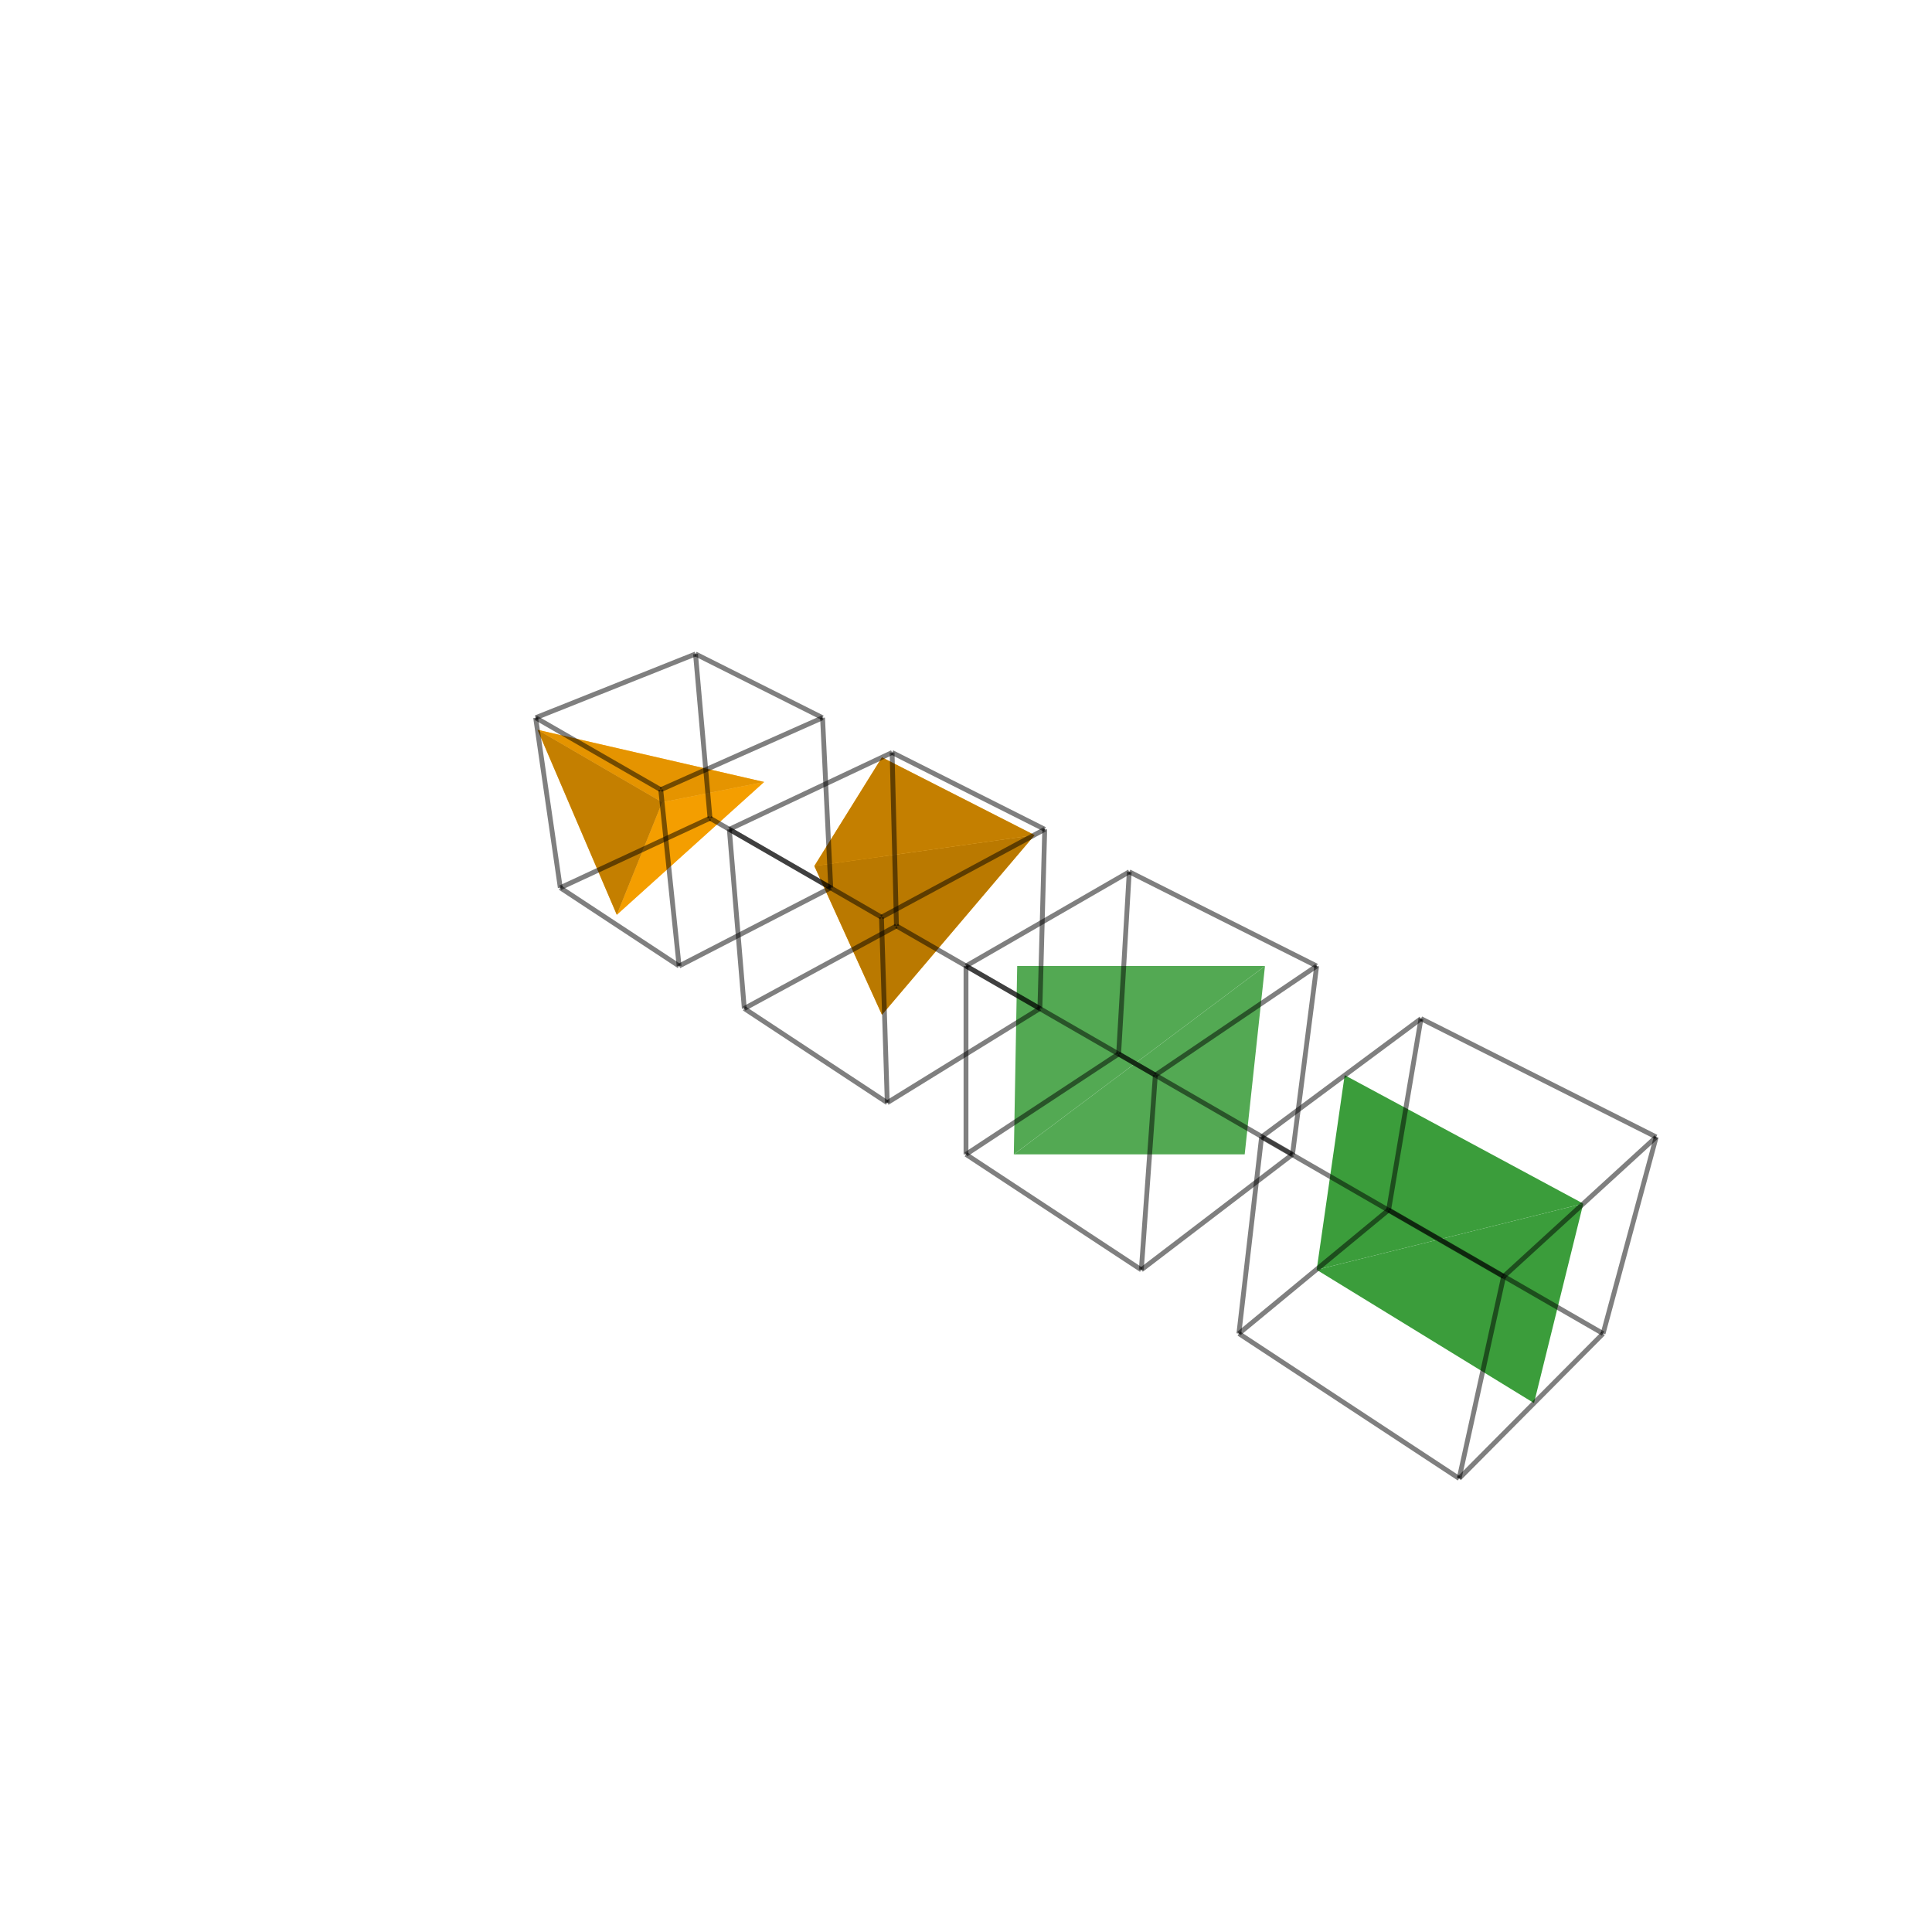
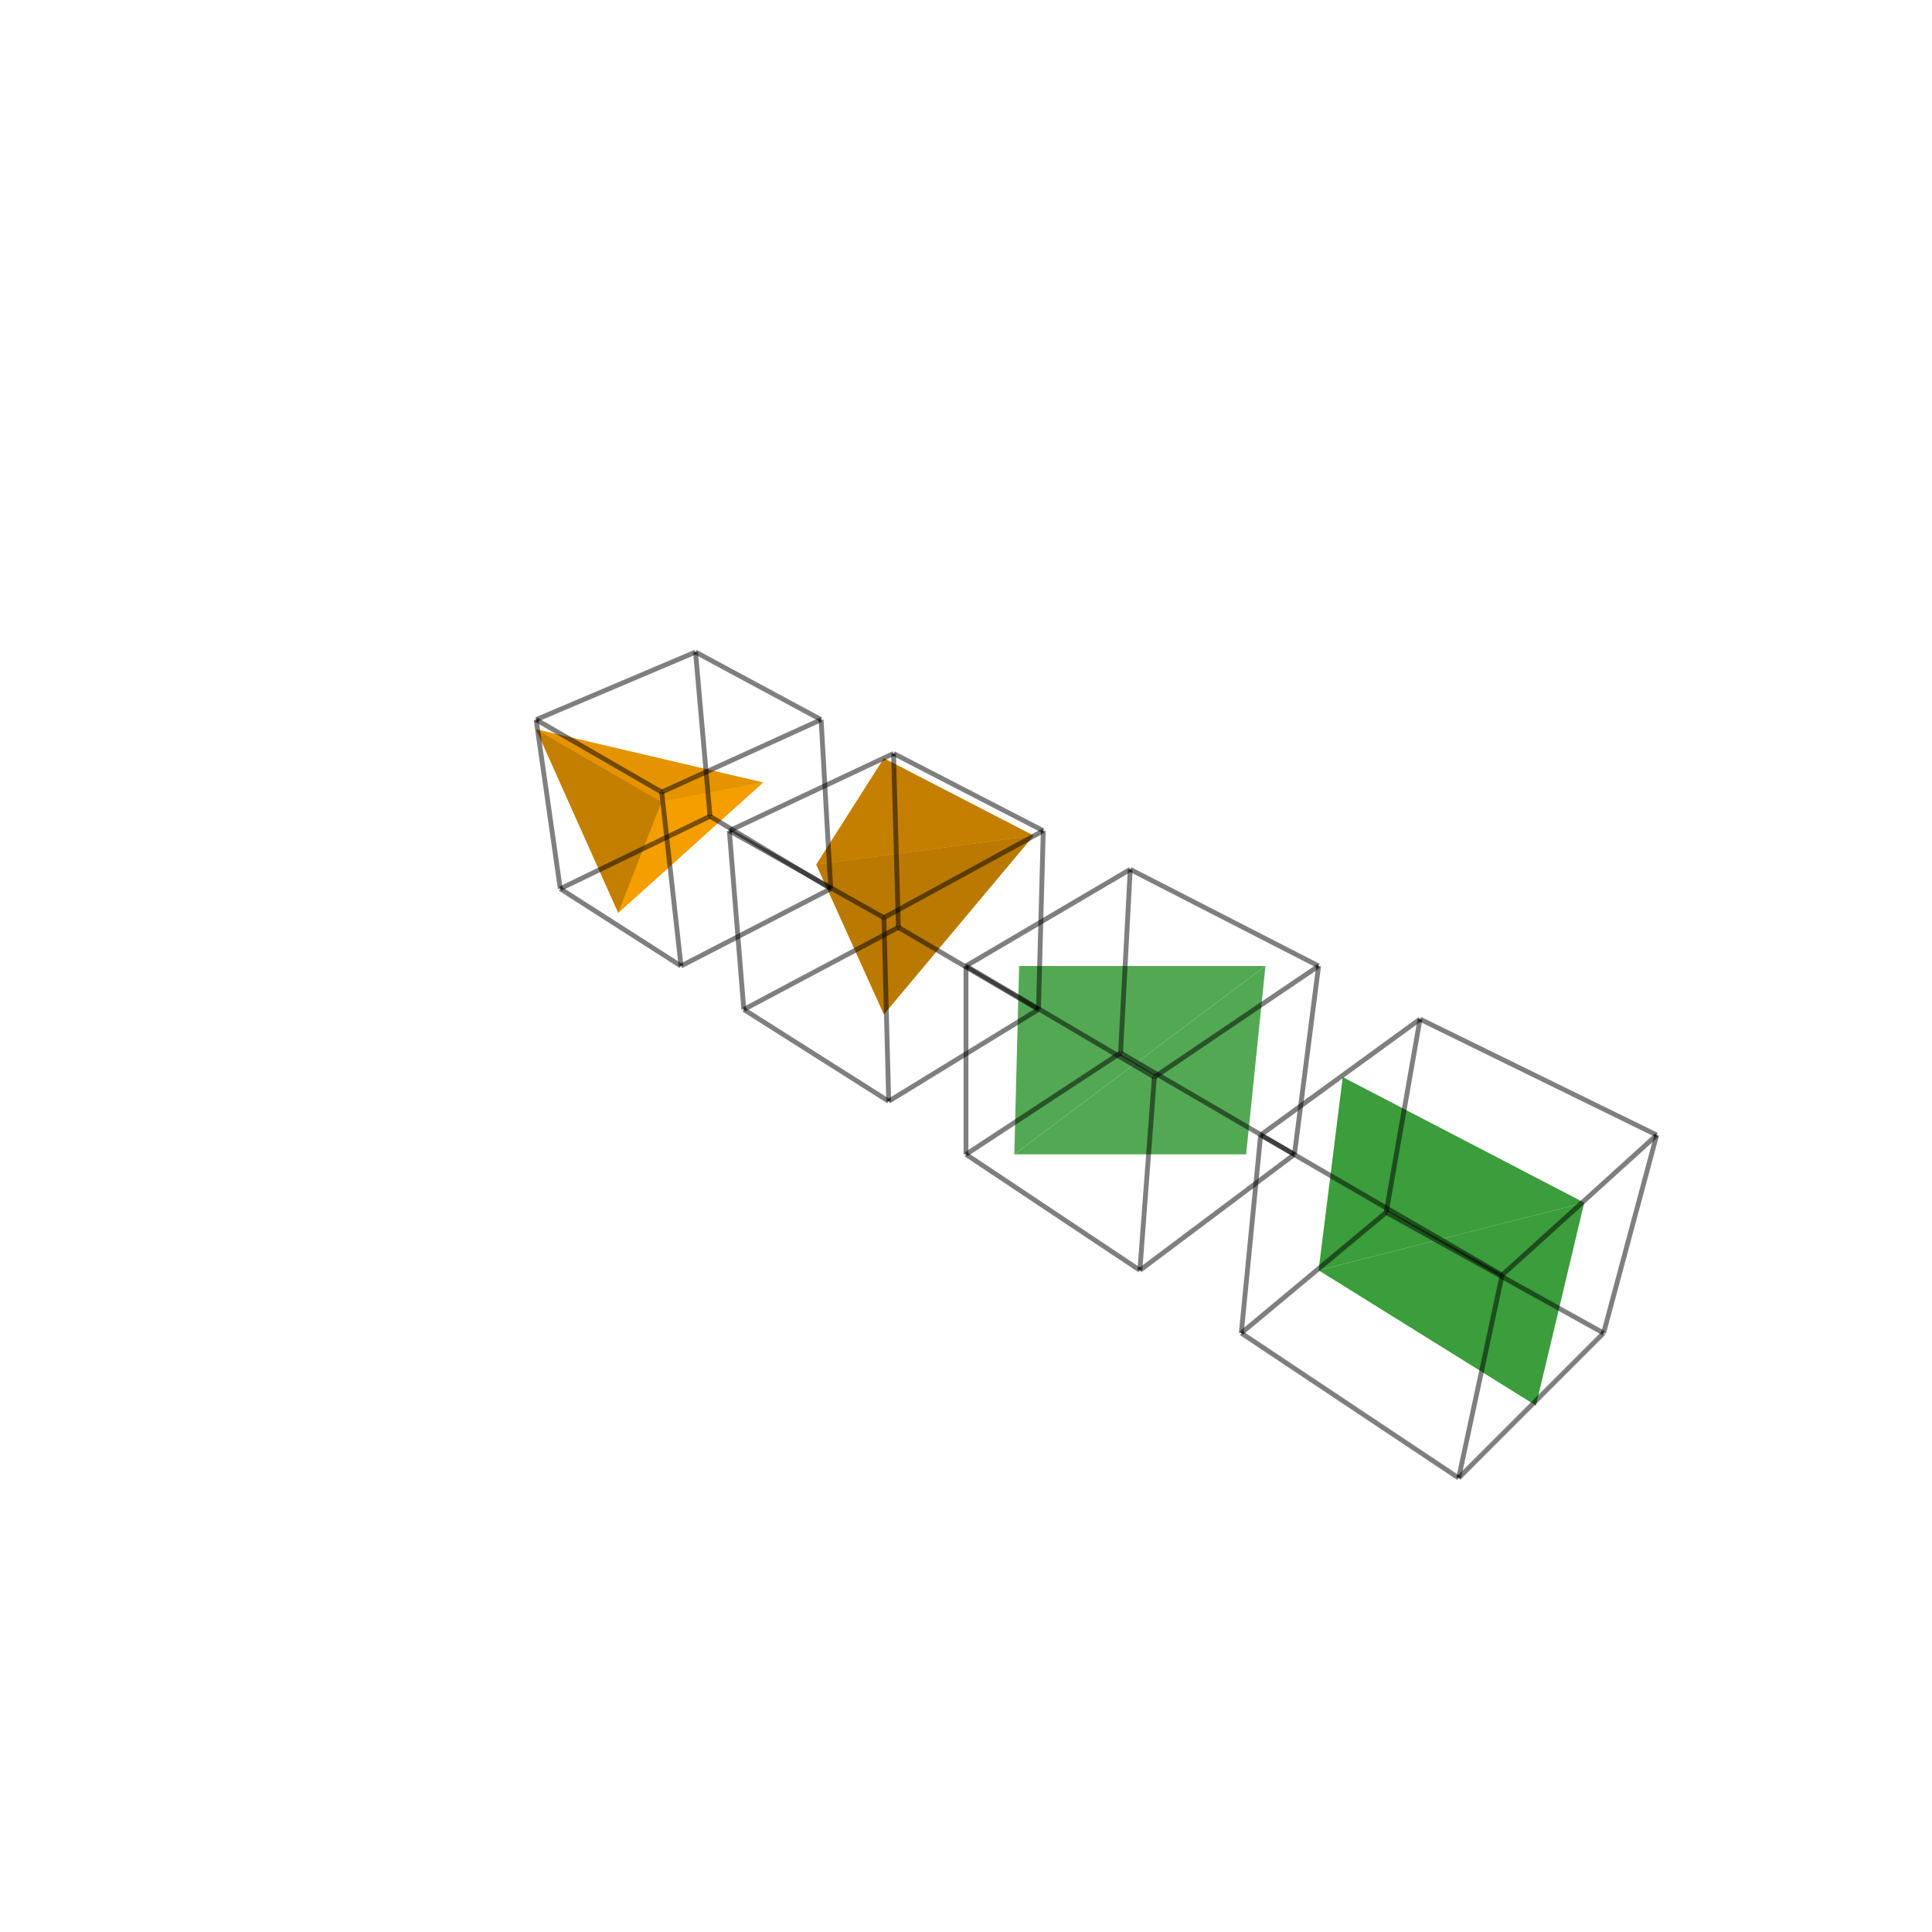
<svg xmlns="http://www.w3.org/2000/svg" width="400" height="400" viewBox="-200 -200 400 400">
  <g stroke="#000" stroke-width="1" stroke-linecap="round" stroke-linejoin="round">
-     <polygon fill="rgba(255,197,90,1)" stroke="none" points="-72.3,-10.6 -41.8,-38.1 -88.7,-48.9" />
-     <polygon fill="rgba(244,158,0,1)" stroke="none" points="-62.9,-33.9 -41.8,-38.1 -72.3,-10.6" />
-     <polygon fill="rgba(229,148,0,1)" stroke="none" points="-88.7,-48.9 -41.8,-38.1 -62.9,-33.9" />
-     <polygon fill="rgba(196,127,0,1)" stroke="none" points="-88.7,-48.9 -62.9,-33.9 -72.3,-10.6" />
-     <polygon fill="rgba(255,193,79,1)" stroke="none" points="-17.4,-43.2 -17.4,10.1 14.2,-27.1" />
-     <polygon fill="rgba(255,176,32,1)" stroke="none" points="-31.4,-20.7 -17.4,10.1 -17.4,-43.2" />
-     <polygon fill="rgba(196,127,0,1)" stroke="none" points="-17.4,-43.2 14.2,-27.1 -31.4,-20.7" />
-     <polygon fill="rgba(186,121,0,1)" stroke="none" points="14.2,-27.1 -17.4,10.1 -31.4,-20.7" />
-     <polygon fill="rgba(83,169,83,1)" stroke="none" points="9.9,39 57.7,39 61.9,0" />
-     <polygon fill="rgba(83,169,83,1)" stroke="none" points="9.9,39 61.9,0 10.6,0" />
-     <polygon fill="rgba(59,157,59,1)" stroke="none" points="72.6,62.9 117.6,90.5 127.8,49.2" />
-     <polygon fill="rgba(59,157,59,1)" stroke="none" points="72.6,62.9 127.8,49.2 78.4,22.6" />
+     <polygon fill="rgba(255,197,90,1)" stroke="none" points="-72,-11 -42,-38 -89,-49" />
+     <polygon fill="rgba(244,158,0,1)" stroke="none" points="-63,-34 -42,-38 -72,-11" />
+     <polygon fill="rgba(229,148,0,1)" stroke="none" points="-89,-49 -42,-38 -63,-34" />
+     <polygon fill="rgba(196,127,0,1)" stroke="none" points="-89,-49 -63,-34 -72,-11" />
+     <polygon fill="rgba(255,193,79,1)" stroke="none" points="-17,-43 -17,10 14,-27" />
+     <polygon fill="rgba(255,176,32,1)" stroke="none" points="-31,-21 -17,10 -17,-43" />
+     <polygon fill="rgba(196,127,0,1)" stroke="none" points="-17,-43 14,-27 -31,-21" />
+     <polygon fill="rgba(186,121,0,1)" stroke="none" points="14,-27 -17,10 -31,-21" />
+     <polygon fill="rgba(83,169,83,1)" stroke="none" points="10,39 58,39 62,0" />
+     <polygon fill="rgba(83,169,83,1)" stroke="none" points="10,39 62,0 11,0" />
+     <polygon fill="rgba(59,157,59,1)" stroke="none" points="73,63 118,91 128,49" />
+     <polygon fill="rgba(59,157,59,1)" stroke="none" points="73,63 128,49 78,23" />
  </g>
-   <polyline fill="none" stroke="rgba(0,0,0,0.5)" points="102.1,106.1 111.3,64.3" />
-   <polyline fill="none" stroke="rgba(0,0,0,0.5)" points="111.3,64.3 61.2,35.4" />
-   <polyline fill="none" stroke="rgba(0,0,0,0.5)" points="142.9,35.4 111.3,64.3" />
-   <polyline fill="none" stroke="rgba(0,0,0,0.5)" points="131.9,76.1 142.9,35.4" />
-   <polyline fill="none" stroke="rgba(0,0,0,0.5)" points="142.9,35.4 94.2,10.9" />
-   <polyline fill="none" stroke="rgba(0,0,0,0.5)" points="131.9,76.1 102.1,106.1" />
-   <polyline fill="none" stroke="rgba(0,0,0,0.5)" points="94.2,10.9 61.2,35.4" />
-   <polyline fill="none" stroke="rgba(0,0,0,0.5)" points="56.5,76.1 102.1,106.1" />
-   <polyline fill="none" stroke="rgba(0,0,0,0.5)" points="61.2,35.4 56.5,76.1" />
-   <polyline fill="none" stroke="rgba(0,0,0,0.5)" points="36.3,62.9 39.2,22.6" />
-   <polyline fill="none" stroke="rgba(0,0,0,0.5)" points="72.6,0 39.2,22.6" />
-   <polyline fill="none" stroke="rgba(0,0,0,0.5)" points="39.2,22.6 0,0" />
-   <polyline fill="none" stroke="rgba(0,0,0,0.5)" points="87.5,50.5 131.9,76.1" />
-   <polyline fill="none" stroke="rgba(0,0,0,0.5)" points="94.2,10.9 87.5,50.5" />
-   <polyline fill="none" stroke="rgba(0,0,0,0.5)" points="87.5,50.5 56.5,76.1" />
-   <polyline fill="none" stroke="rgba(0,0,0,0.5)" points="67.6,39 72.6,0" />
-   <polyline fill="none" stroke="rgba(0,0,0,0.5)" points="67.6,39 36.3,62.9" />
-   <polyline fill="none" stroke="rgba(0,0,0,0.5)" points="72.6,0 33.8,-19.5" />
-   <polyline fill="none" stroke="rgba(0,0,0,0.5)" points="0,39 36.3,62.9" />
+   <polyline fill="none" stroke="rgba(0,0,0,0.5)" points="102,106 111,64" />
+   <polyline fill="none" stroke="rgba(0,0,0,0.5)" points="111,64 61,35" />
+   <polyline fill="none" stroke="rgba(0,0,0,0.5)" points="143,35 111,64" />
+   <polyline fill="none" stroke="rgba(0,0,0,0.5)" points="132,76 143,35" />
+   <polyline fill="none" stroke="rgba(0,0,0,0.5)" points="143,35 94,11" />
+   <polyline fill="none" stroke="rgba(0,0,0,0.5)" points="132,76 102,106" />
+   <polyline fill="none" stroke="rgba(0,0,0,0.5)" points="94,11 61,35" />
+   <polyline fill="none" stroke="rgba(0,0,0,0.5)" points="57,76 102,106" />
+   <polyline fill="none" stroke="rgba(0,0,0,0.5)" points="61,35 57,76" />
+   <polyline fill="none" stroke="rgba(0,0,0,0.5)" points="36,63 39,23" />
+   <polyline fill="none" stroke="rgba(0,0,0,0.5)" points="73,0 39,23" />
+   <polyline fill="none" stroke="rgba(0,0,0,0.5)" points="39,23 0,0" />
+   <polyline fill="none" stroke="rgba(0,0,0,0.5)" points="87,51 132,76" />
+   <polyline fill="none" stroke="rgba(0,0,0,0.5)" points="94,11 87,51" />
+   <polyline fill="none" stroke="rgba(0,0,0,0.5)" points="87,51 57,76" />
+   <polyline fill="none" stroke="rgba(0,0,0,0.5)" points="68,39 73,0" />
+   <polyline fill="none" stroke="rgba(0,0,0,0.5)" points="68,39 36,63" />
+   <polyline fill="none" stroke="rgba(0,0,0,0.5)" points="73,0 34,-20" />
+   <polyline fill="none" stroke="rgba(0,0,0,0.5)" points="0,39 36,63" />
  <polyline fill="none" stroke="rgba(0,0,0,0.5)" points="0,0 0,39" />
-   <polyline fill="none" stroke="rgba(0,0,0,0.5)" points="33.8,-19.5 0,0" />
-   <polyline fill="none" stroke="rgba(0,0,0,0.5)" points="-16.3,28.3 -17.5,-10.1" />
-   <polyline fill="none" stroke="rgba(0,0,0,0.5)" points="-17.5,-10.1 -49,-28.3" />
-   <polyline fill="none" stroke="rgba(0,0,0,0.5)" points="16.3,-28.3 -17.5,-10.1" />
-   <polyline fill="none" stroke="rgba(0,0,0,0.5)" points="31.6,18.2 67.6,39" />
-   <polyline fill="none" stroke="rgba(0,0,0,0.5)" points="33.8,-19.5 31.6,18.2" />
-   <polyline fill="none" stroke="rgba(0,0,0,0.5)" points="31.6,18.2 0,39" />
-   <polyline fill="none" stroke="rgba(0,0,0,0.5)" points="15.3,8.8 16.3,-28.3" />
-   <polyline fill="none" stroke="rgba(0,0,0,0.5)" points="16.3,-28.3 -15.3,-44.2" />
-   <polyline fill="none" stroke="rgba(0,0,0,0.5)" points="-45.9,8.8 -16.3,28.3" />
-   <polyline fill="none" stroke="rgba(0,0,0,0.5)" points="-49,-28.3 -45.9,8.8" />
-   <polyline fill="none" stroke="rgba(0,0,0,0.5)" points="15.3,8.8 -16.3,28.3" />
-   <polyline fill="none" stroke="rgba(0,0,0,0.5)" points="-15.3,-44.2 -49,-28.3" />
-   <polyline fill="none" stroke="rgba(0,0,0,0.5)" points="-59.4,0 -63.2,-36.5" />
-   <polyline fill="none" stroke="rgba(0,0,0,0.5)" points="-63.2,-36.5 -89.1,-51.4" />
-   <polyline fill="none" stroke="rgba(0,0,0,0.5)" points="-29.7,-51.4 -63.2,-36.5" />
-   <polyline fill="none" stroke="rgba(0,0,0,0.5)" points="-14.4,-8.3 15.3,8.8" />
-   <polyline fill="none" stroke="rgba(0,0,0,0.5)" points="-15.3,-44.2 -14.4,-8.3" />
-   <polyline fill="none" stroke="rgba(0,0,0,0.5)" points="-14.4,-8.3 -45.9,8.8" />
-   <polyline fill="none" stroke="rgba(0,0,0,0.5)" points="-28,-16.2 -29.7,-51.4" />
-   <polyline fill="none" stroke="rgba(0,0,0,0.5)" points="-29.7,-51.4 -56,-64.6" />
-   <polyline fill="none" stroke="rgba(0,0,0,0.5)" points="-84,-16.2 -59.4,0" />
-   <polyline fill="none" stroke="rgba(0,0,0,0.5)" points="-89.1,-51.4 -84,-16.2" />
-   <polyline fill="none" stroke="rgba(0,0,0,0.5)" points="-28,-16.2 -59.4,0" />
-   <polyline fill="none" stroke="rgba(0,0,0,0.5)" points="-56,-64.6 -89.1,-51.4" />
-   <polyline fill="none" stroke="rgba(0,0,0,0.5)" points="-53,-30.6 -28,-16.2" />
-   <polyline fill="none" stroke="rgba(0,0,0,0.5)" points="-56,-64.6 -53,-30.6" />
-   <polyline fill="none" stroke="rgba(0,0,0,0.5)" points="-53,-30.6 -84,-16.2" />
+   <polyline fill="none" stroke="rgba(0,0,0,0.5)" points="34,-20 0,0" />
+   <polyline fill="none" stroke="rgba(0,0,0,0.5)" points="-16,28 -17,-10" />
+   <polyline fill="none" stroke="rgba(0,0,0,0.5)" points="-17,-10 -49,-28" />
+   <polyline fill="none" stroke="rgba(0,0,0,0.5)" points="16,-28 -17,-10" />
+   <polyline fill="none" stroke="rgba(0,0,0,0.5)" points="32,18 68,39" />
+   <polyline fill="none" stroke="rgba(0,0,0,0.5)" points="34,-20 32,18" />
+   <polyline fill="none" stroke="rgba(0,0,0,0.5)" points="32,18 0,39" />
+   <polyline fill="none" stroke="rgba(0,0,0,0.5)" points="15,9 16,-28" />
+   <polyline fill="none" stroke="rgba(0,0,0,0.5)" points="16,-28 -15,-44" />
+   <polyline fill="none" stroke="rgba(0,0,0,0.5)" points="-46,9 -16,28" />
+   <polyline fill="none" stroke="rgba(0,0,0,0.5)" points="-49,-28 -46,9" />
+   <polyline fill="none" stroke="rgba(0,0,0,0.5)" points="15,9 -16,28" />
+   <polyline fill="none" stroke="rgba(0,0,0,0.5)" points="-15,-44 -49,-28" />
+   <polyline fill="none" stroke="rgba(0,0,0,0.5)" points="-59,0 -63,-36" />
+   <polyline fill="none" stroke="rgba(0,0,0,0.5)" points="-63,-36 -89,-51" />
+   <polyline fill="none" stroke="rgba(0,0,0,0.5)" points="-30,-51 -63,-36" />
+   <polyline fill="none" stroke="rgba(0,0,0,0.5)" points="-14,-8 15,9" />
+   <polyline fill="none" stroke="rgba(0,0,0,0.5)" points="-15,-44 -14,-8" />
+   <polyline fill="none" stroke="rgba(0,0,0,0.5)" points="-14,-8 -46,9" />
+   <polyline fill="none" stroke="rgba(0,0,0,0.5)" points="-28,-16 -30,-51" />
+   <polyline fill="none" stroke="rgba(0,0,0,0.5)" points="-30,-51 -56,-65" />
+   <polyline fill="none" stroke="rgba(0,0,0,0.5)" points="-84,-16 -59,0" />
+   <polyline fill="none" stroke="rgba(0,0,0,0.5)" points="-89,-51 -84,-16" />
+   <polyline fill="none" stroke="rgba(0,0,0,0.5)" points="-28,-16 -59,0" />
+   <polyline fill="none" stroke="rgba(0,0,0,0.5)" points="-56,-65 -89,-51" />
+   <polyline fill="none" stroke="rgba(0,0,0,0.5)" points="-53,-31 -28,-16" />
+   <polyline fill="none" stroke="rgba(0,0,0,0.5)" points="-56,-65 -53,-31" />
+   <polyline fill="none" stroke="rgba(0,0,0,0.5)" points="-53,-31 -84,-16" />
</svg>
